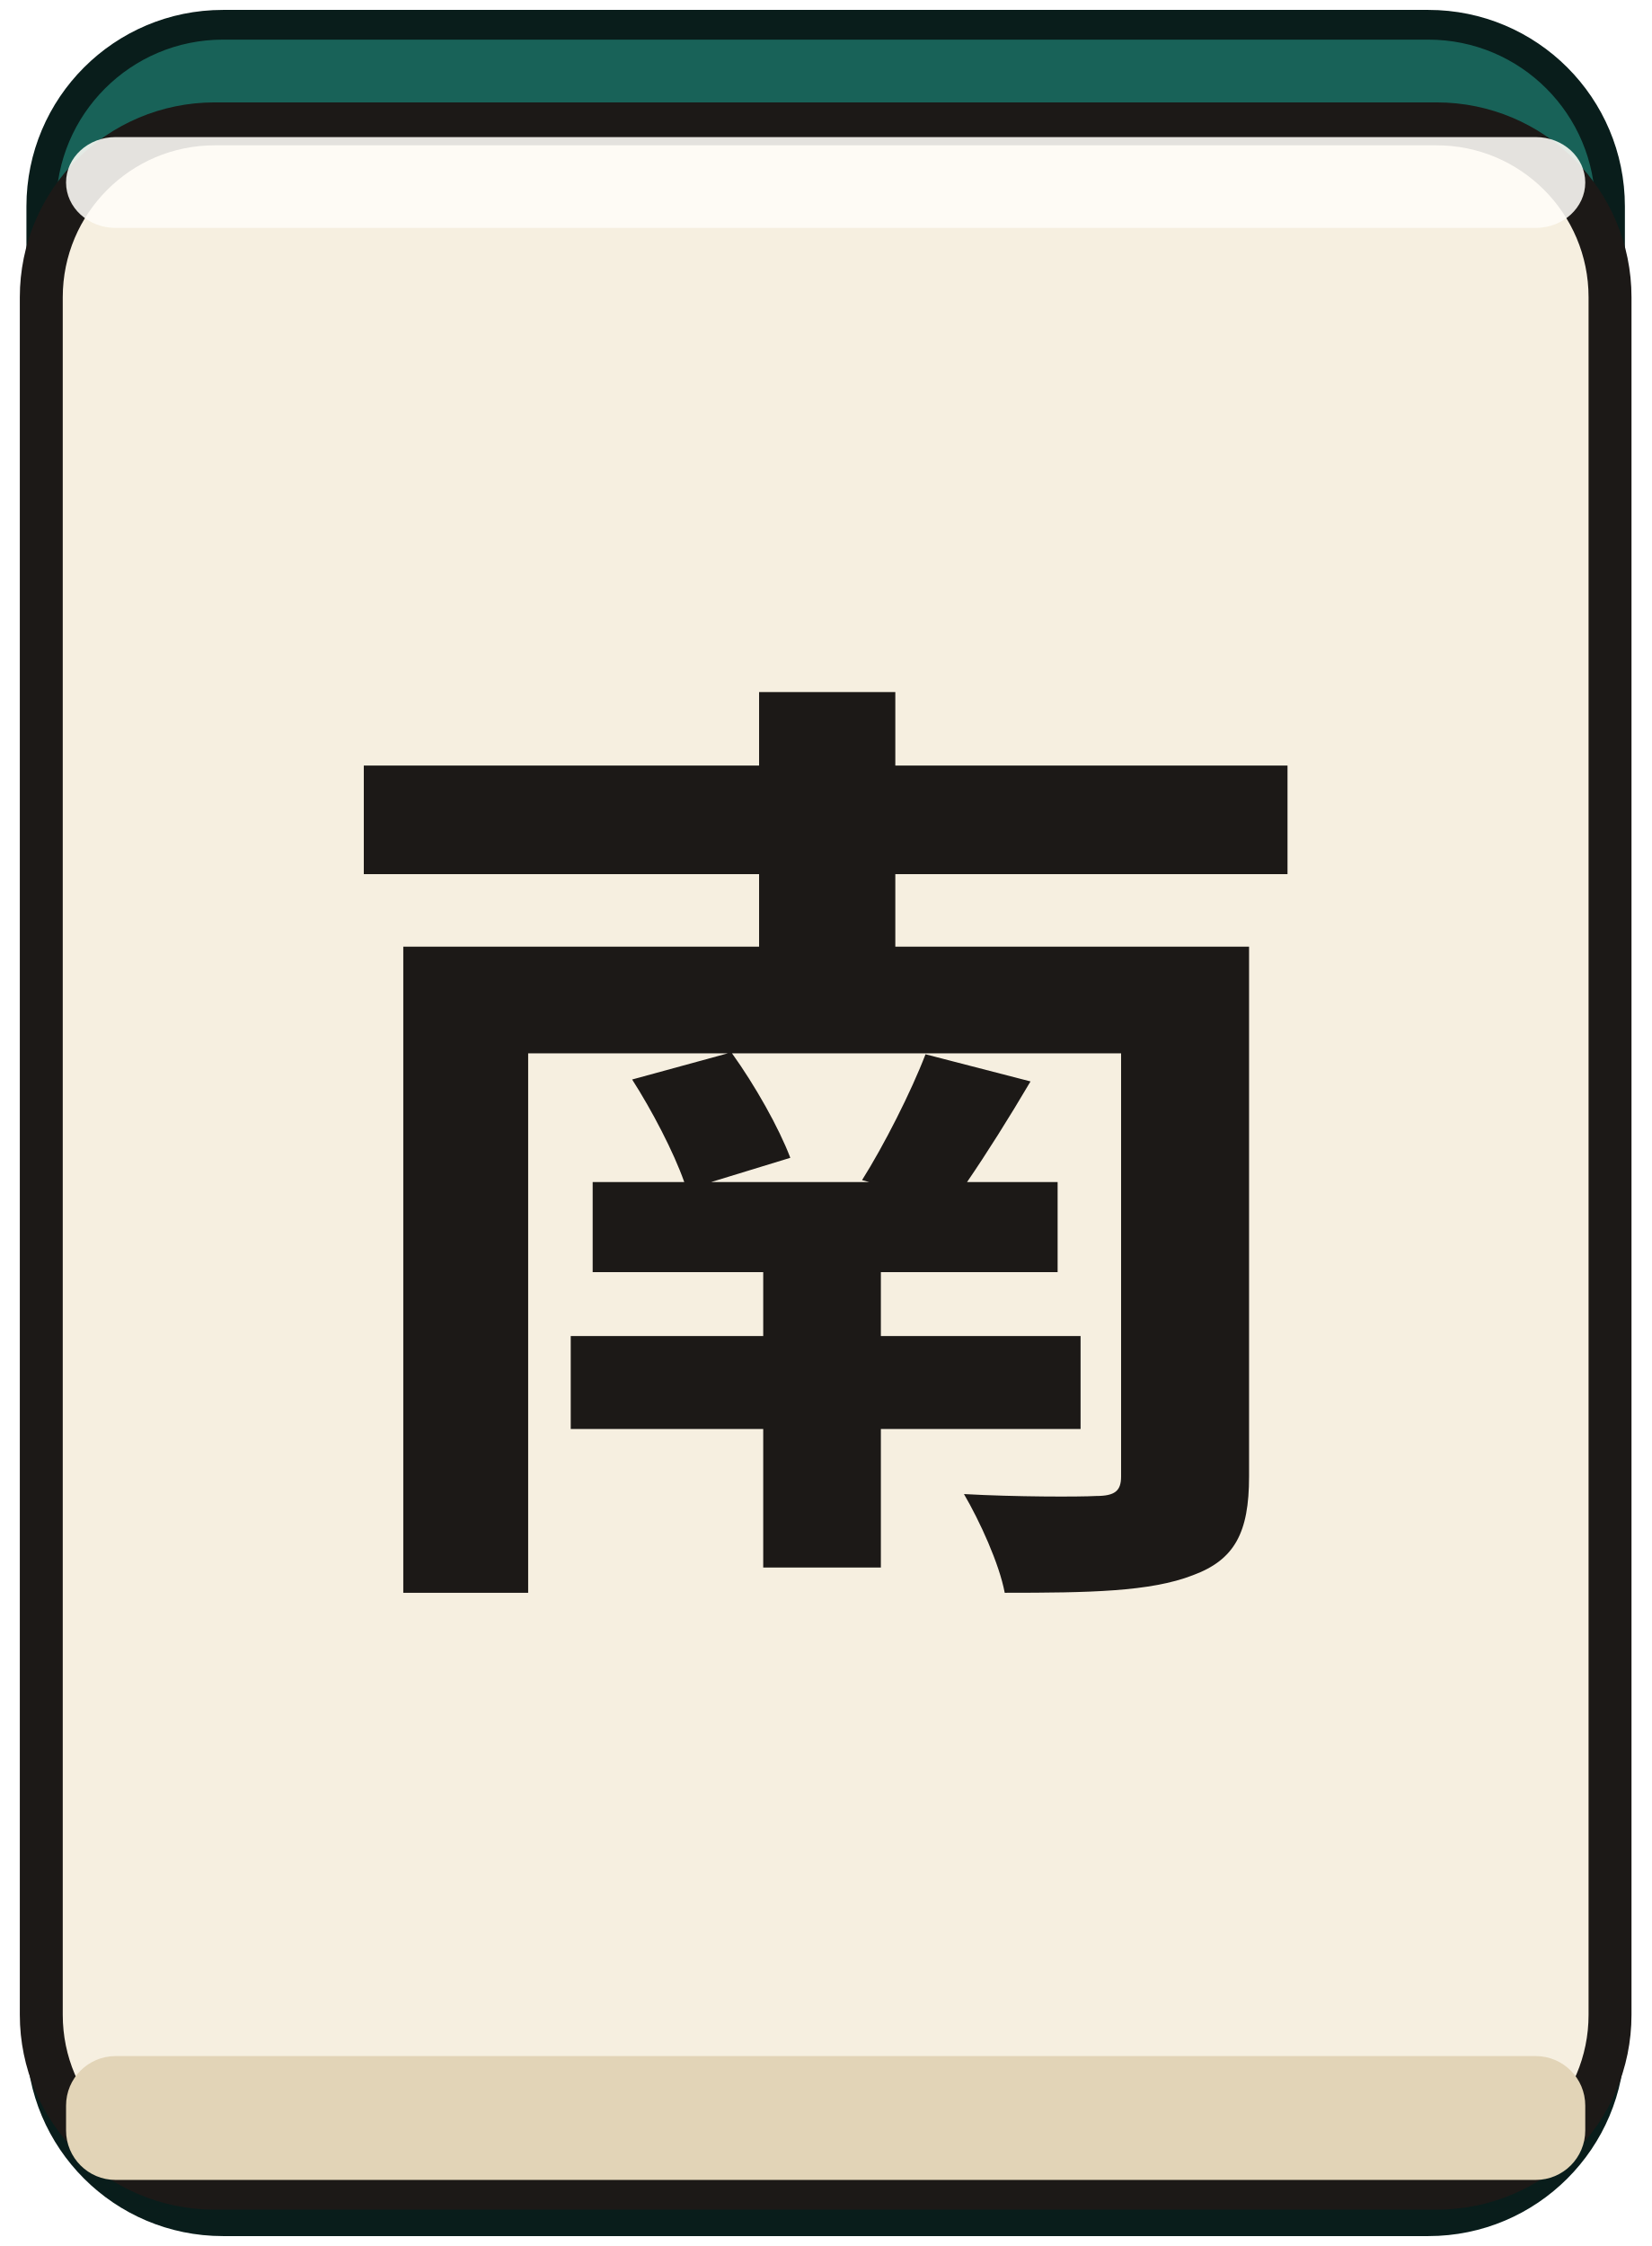
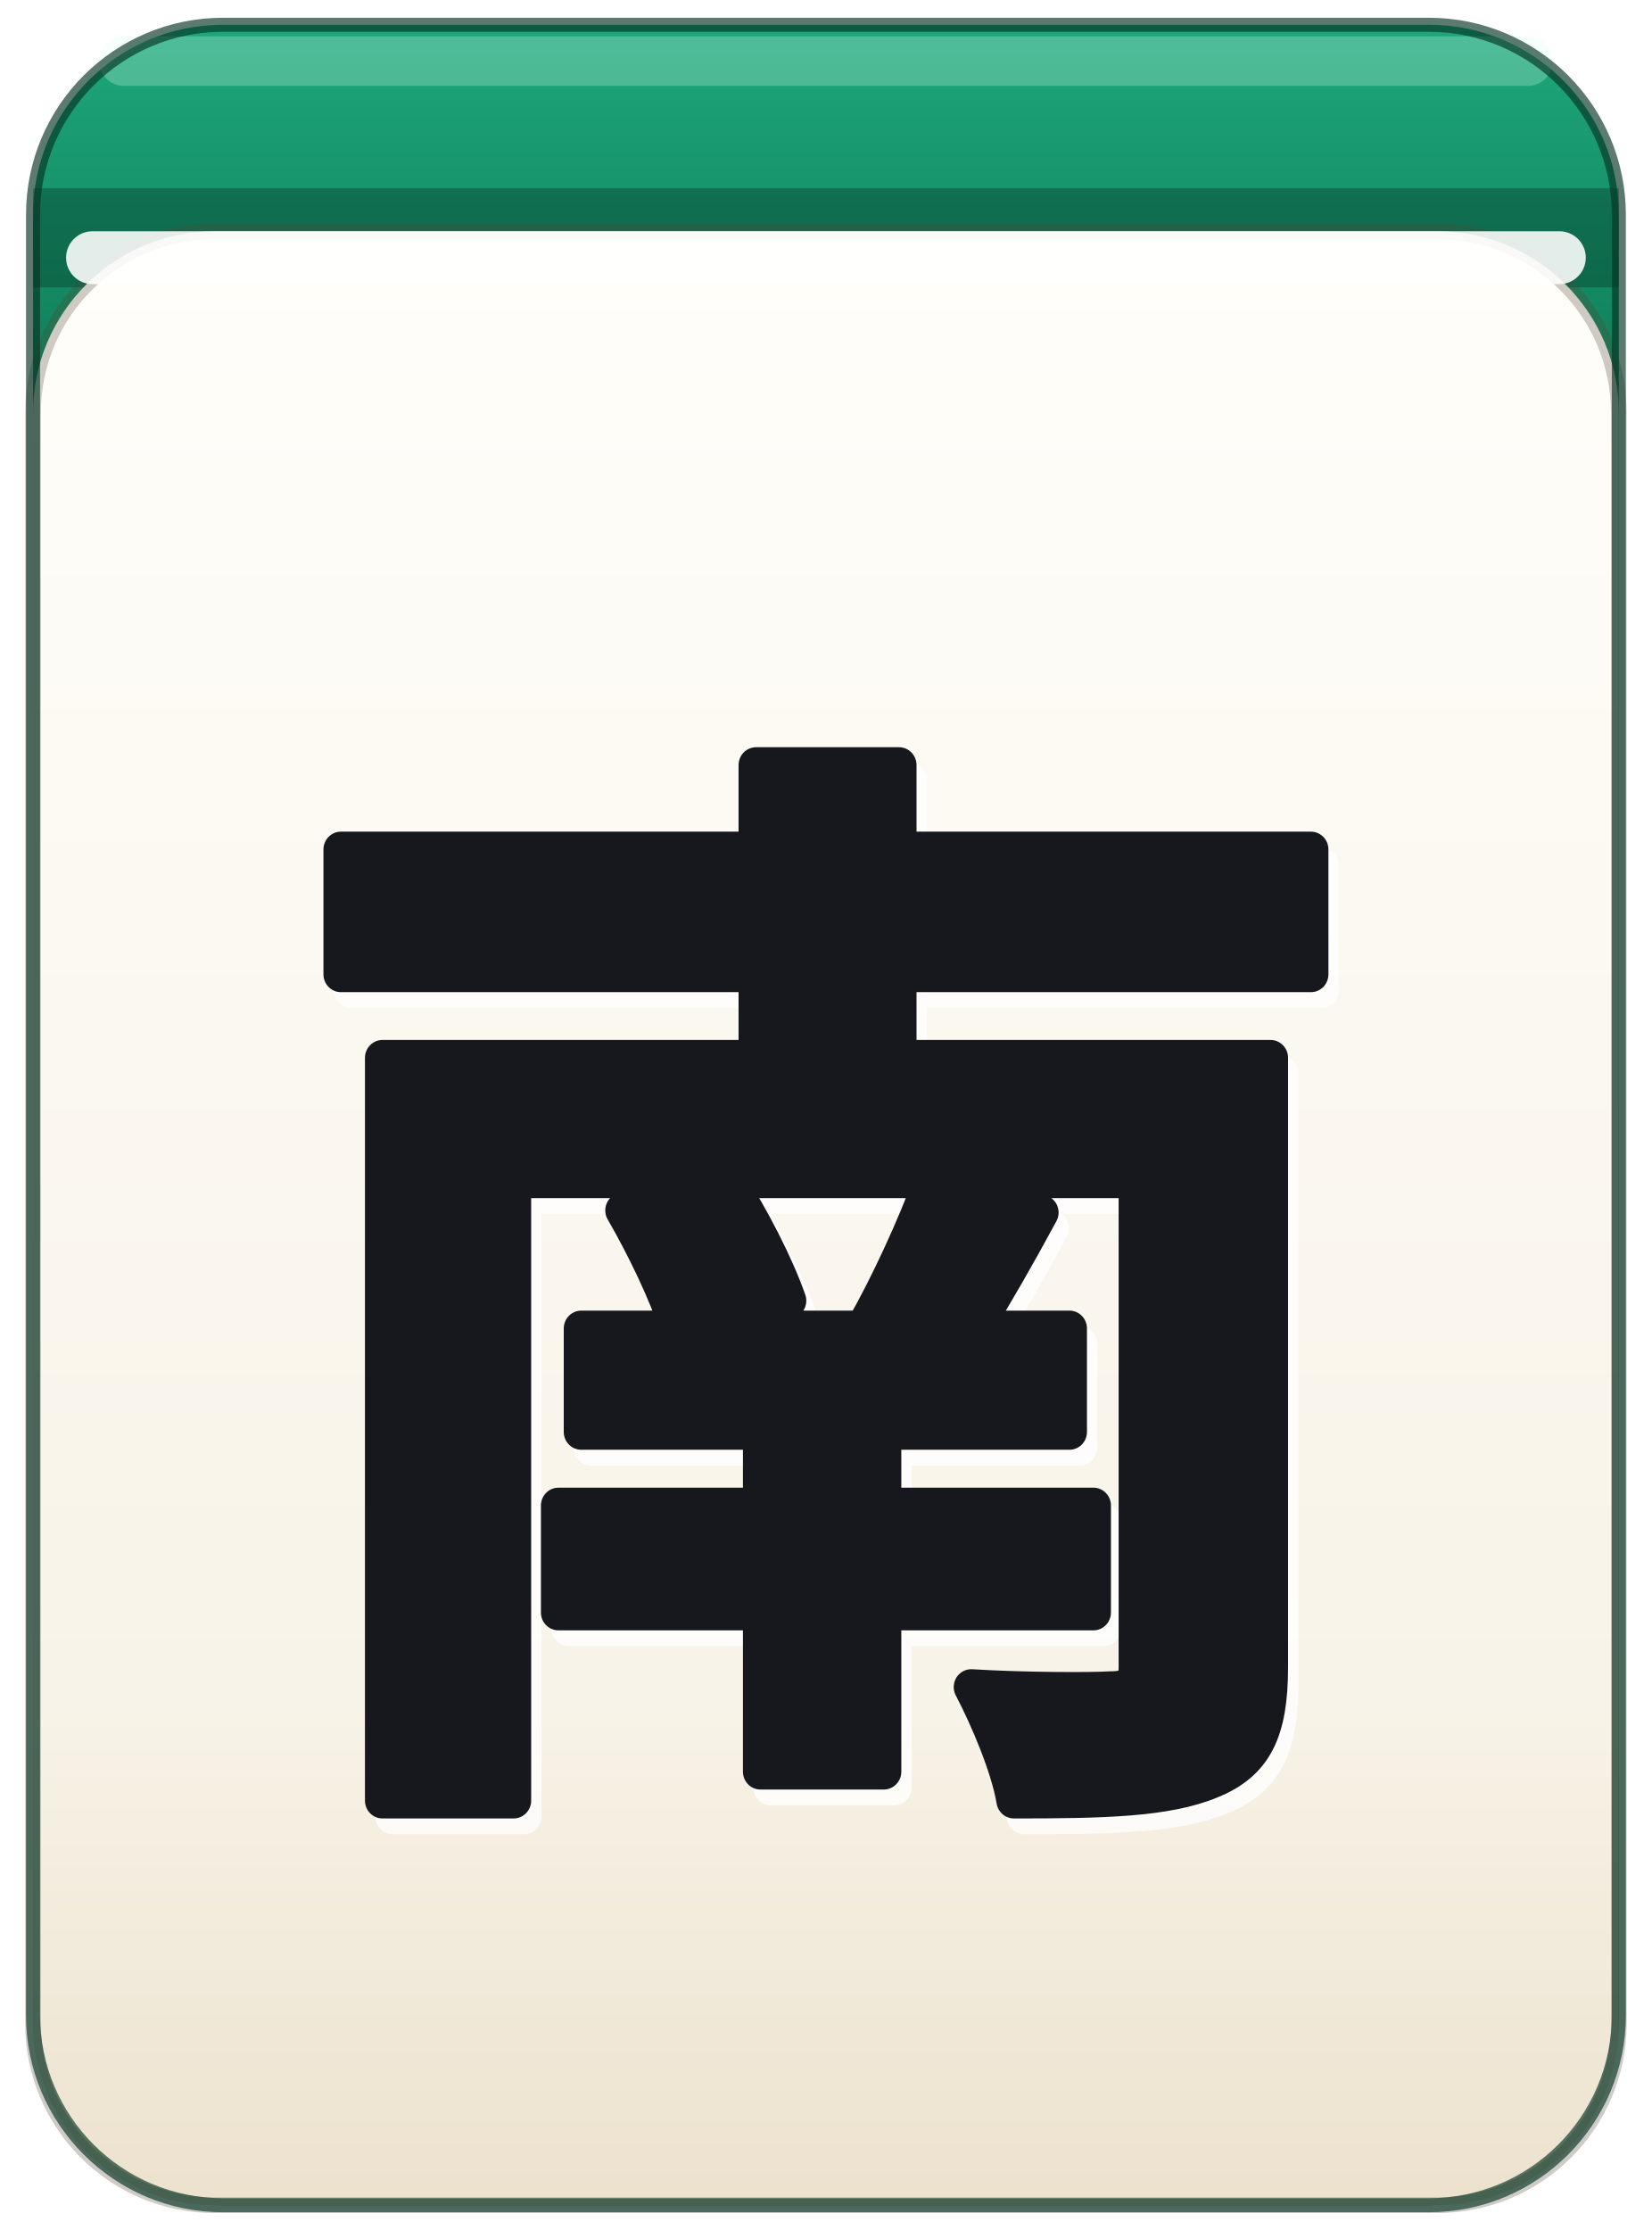
- <svg xmlns="http://www.w3.org/2000/svg" viewBox="0 0 100 136">
-   <rect x="2.5" y="1.5" width="95" height="133" rx="11" fill="#186258" stroke="#091D1B" stroke-width="1.8" />
-   <rect x="2.5" y="7.5" width="95" height="125" rx="10.5" fill="#F6EFE0" stroke="#1C1917" stroke-width="2.6" />
-   <rect x="4" y="8.3" width="92" height="5.5" rx="3" fill="#FFFDF8" opacity="0.88" />
-   <rect x="4" y="124.5" width="92" height="7.5" rx="3" fill="#E2D4B7" />
-   <g transform="translate(0 8.50) scale(1 0.9308)">
-     <text x="50" y="89" text-anchor="middle" font-family="'Kaiti SC','STKaiti','BiauKai','Songti SC',serif" font-weight="900" font-size="63" fill="#1C1917">南</text>
+ <svg xmlns="http://www.w3.org/2000/svg" viewBox="0 0 100 135">
+   <defs>
+     <linearGradient id="ivoryFaceGrad" x1="0" y1="0" x2="0" y2="1">
+       <stop offset="0%" stop-color="#FFFEFA" />
+       <stop offset="75%" stop-color="#F8F3E8" />
+       <stop offset="100%" stop-color="#ECE2CE" />
+     </linearGradient>
+     <linearGradient id="ivoryWallGrad" x1="0" y1="0" x2="0" y2="1">
+       <stop offset="0%" stop-color="#E7DBC5" />
+       <stop offset="100%" stop-color="#D3C2A3" />
+     </linearGradient>
+     <linearGradient id="jadeStandingGrad" x1="0" y1="0" x2="0" y2="1">
+       <stop offset="0%" stop-color="#1EA67A" />
+       <stop offset="18%" stop-color="#0E7A56" />
+       <stop offset="100%" stop-color="#074B34" />
+     </linearGradient>
+     <linearGradient id="jadeBackFaceGrad" x1="0" y1="0" x2="1" y2="1">
+       <stop offset="0%" stop-color="#1EA67A" />
+       <stop offset="50%" stop-color="#0E7A56" />
+       <stop offset="100%" stop-color="#074B34" />
+     </linearGradient>
+     <linearGradient id="jadeLipGrad" x1="0" y1="0" x2="0" y2="1">
+       <stop offset="0%" stop-color="#0E7A56" />
+       <stop offset="60%" stop-color="#074B34" />
+       <stop offset="100%" stop-color="#04291D" />
+     </linearGradient>
+   </defs>
+   <rect x="2" y="1.5" width="96" height="132" rx="11.5" fill="url(#jadeStandingGrad)" />
+   <rect x="6" y="2.2" width="88" height="3.0" rx="1.5" fill="rgba(216, 255, 240, 0.26)" />
+   <rect x="2" y="11.4" width="96" height="6" fill="rgba(4, 43, 30, 0.34)" />
+   <rect x="2" y="14" width="96" height="119.5" rx="11.0" fill="url(#ivoryFaceGrad)" stroke="rgba(82, 69, 53, 0.28)" stroke-width="0.95" />
+   <rect x="4" y="14" width="92" height="3.2" rx="1.6" fill="rgba(255, 255, 255, 0.88)" />
+   <rect x="2" y="1.5" width="96" height="132" rx="11.5" fill="none" stroke="rgba(5, 51, 36, 0.65)" stroke-width="0.85" />
+   <g transform="translate(6.20 24.69) scale(0.876)">
+     <g transform="translate(50 56) scale(1.02 1.04)">
+       <text x="0.7" y="1.05" text-anchor="middle" dominant-baseline="central" font-family="'WeibeiTC-Bold','STKaitiTC-Black','Kaiti SC','STKaiti','Songti SC',serif" font-weight="900" font-size="74" fill="rgba(255, 255, 255, 0.78)" stroke="rgba(255, 255, 255, 0.78)" stroke-width="2.37" stroke-linejoin="round">南</text>
+       <text x="0" y="0" text-anchor="middle" dominant-baseline="central" font-family="'WeibeiTC-Bold','STKaitiTC-Black','Kaiti SC','STKaiti','Songti SC',serif" font-weight="900" font-size="74" fill="#16181D" stroke="#16181D" stroke-width="2.37" stroke-linejoin="round">南</text>
+     </g>
  </g>
</svg>
